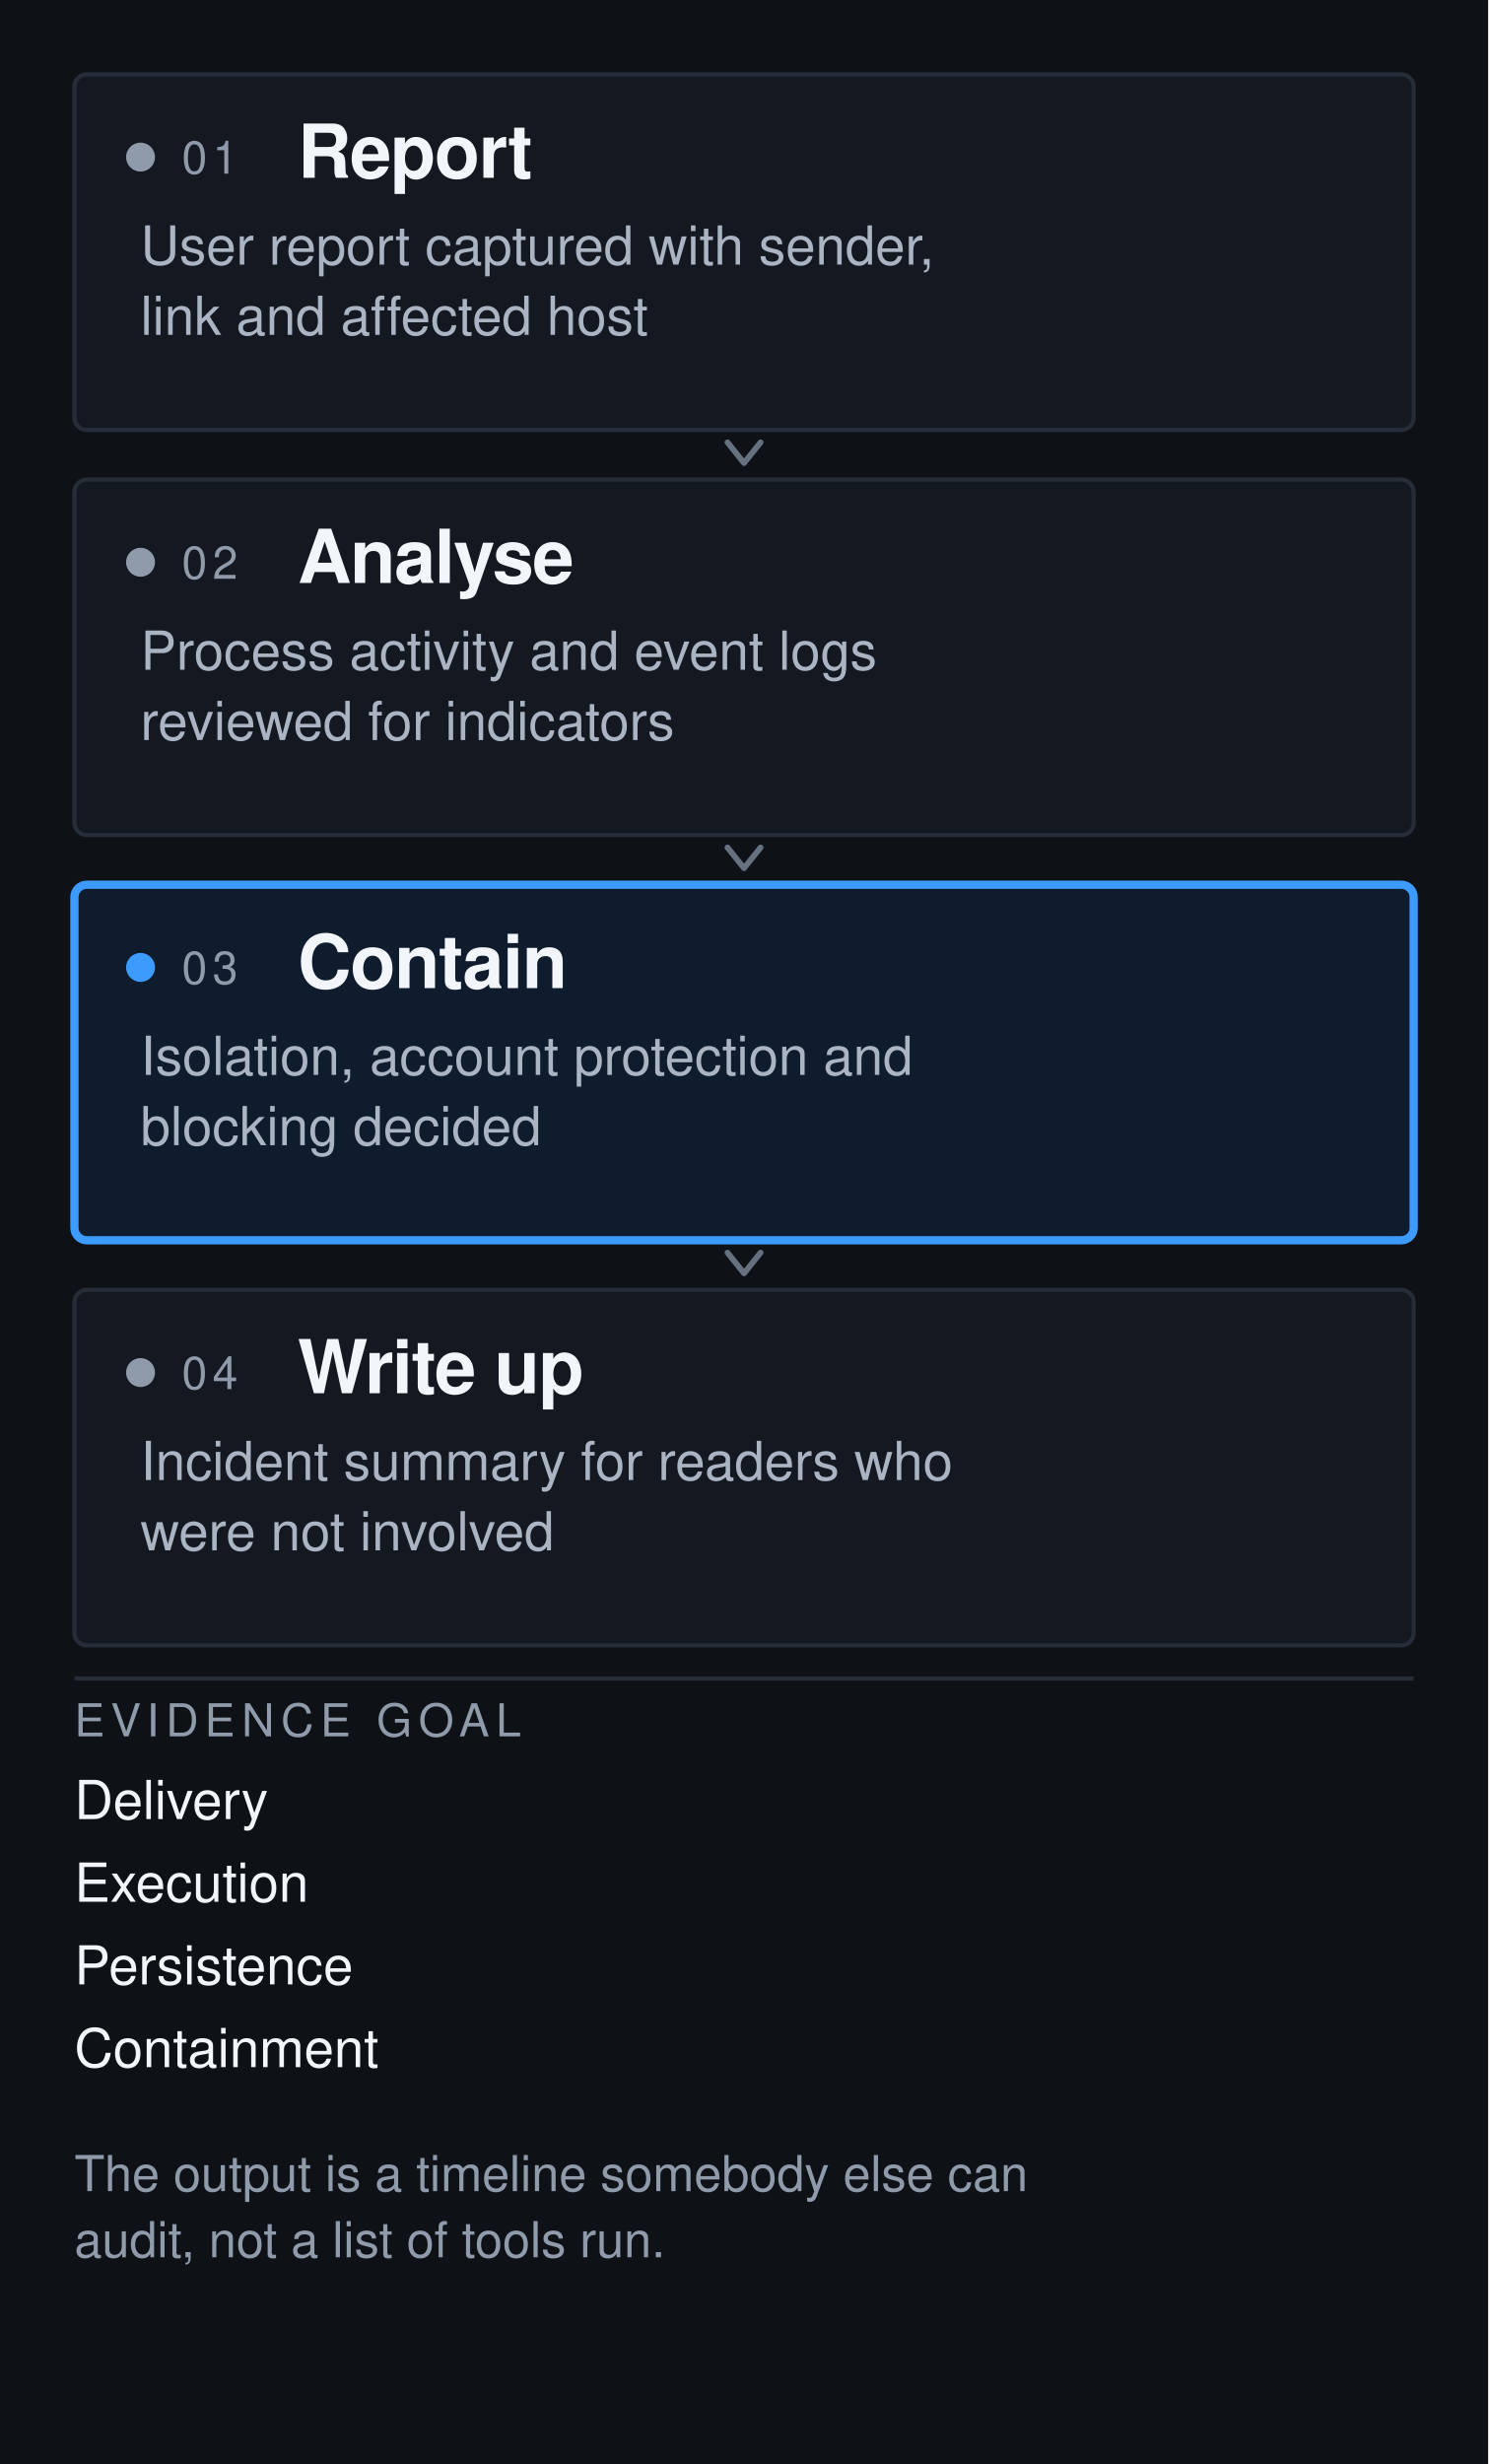
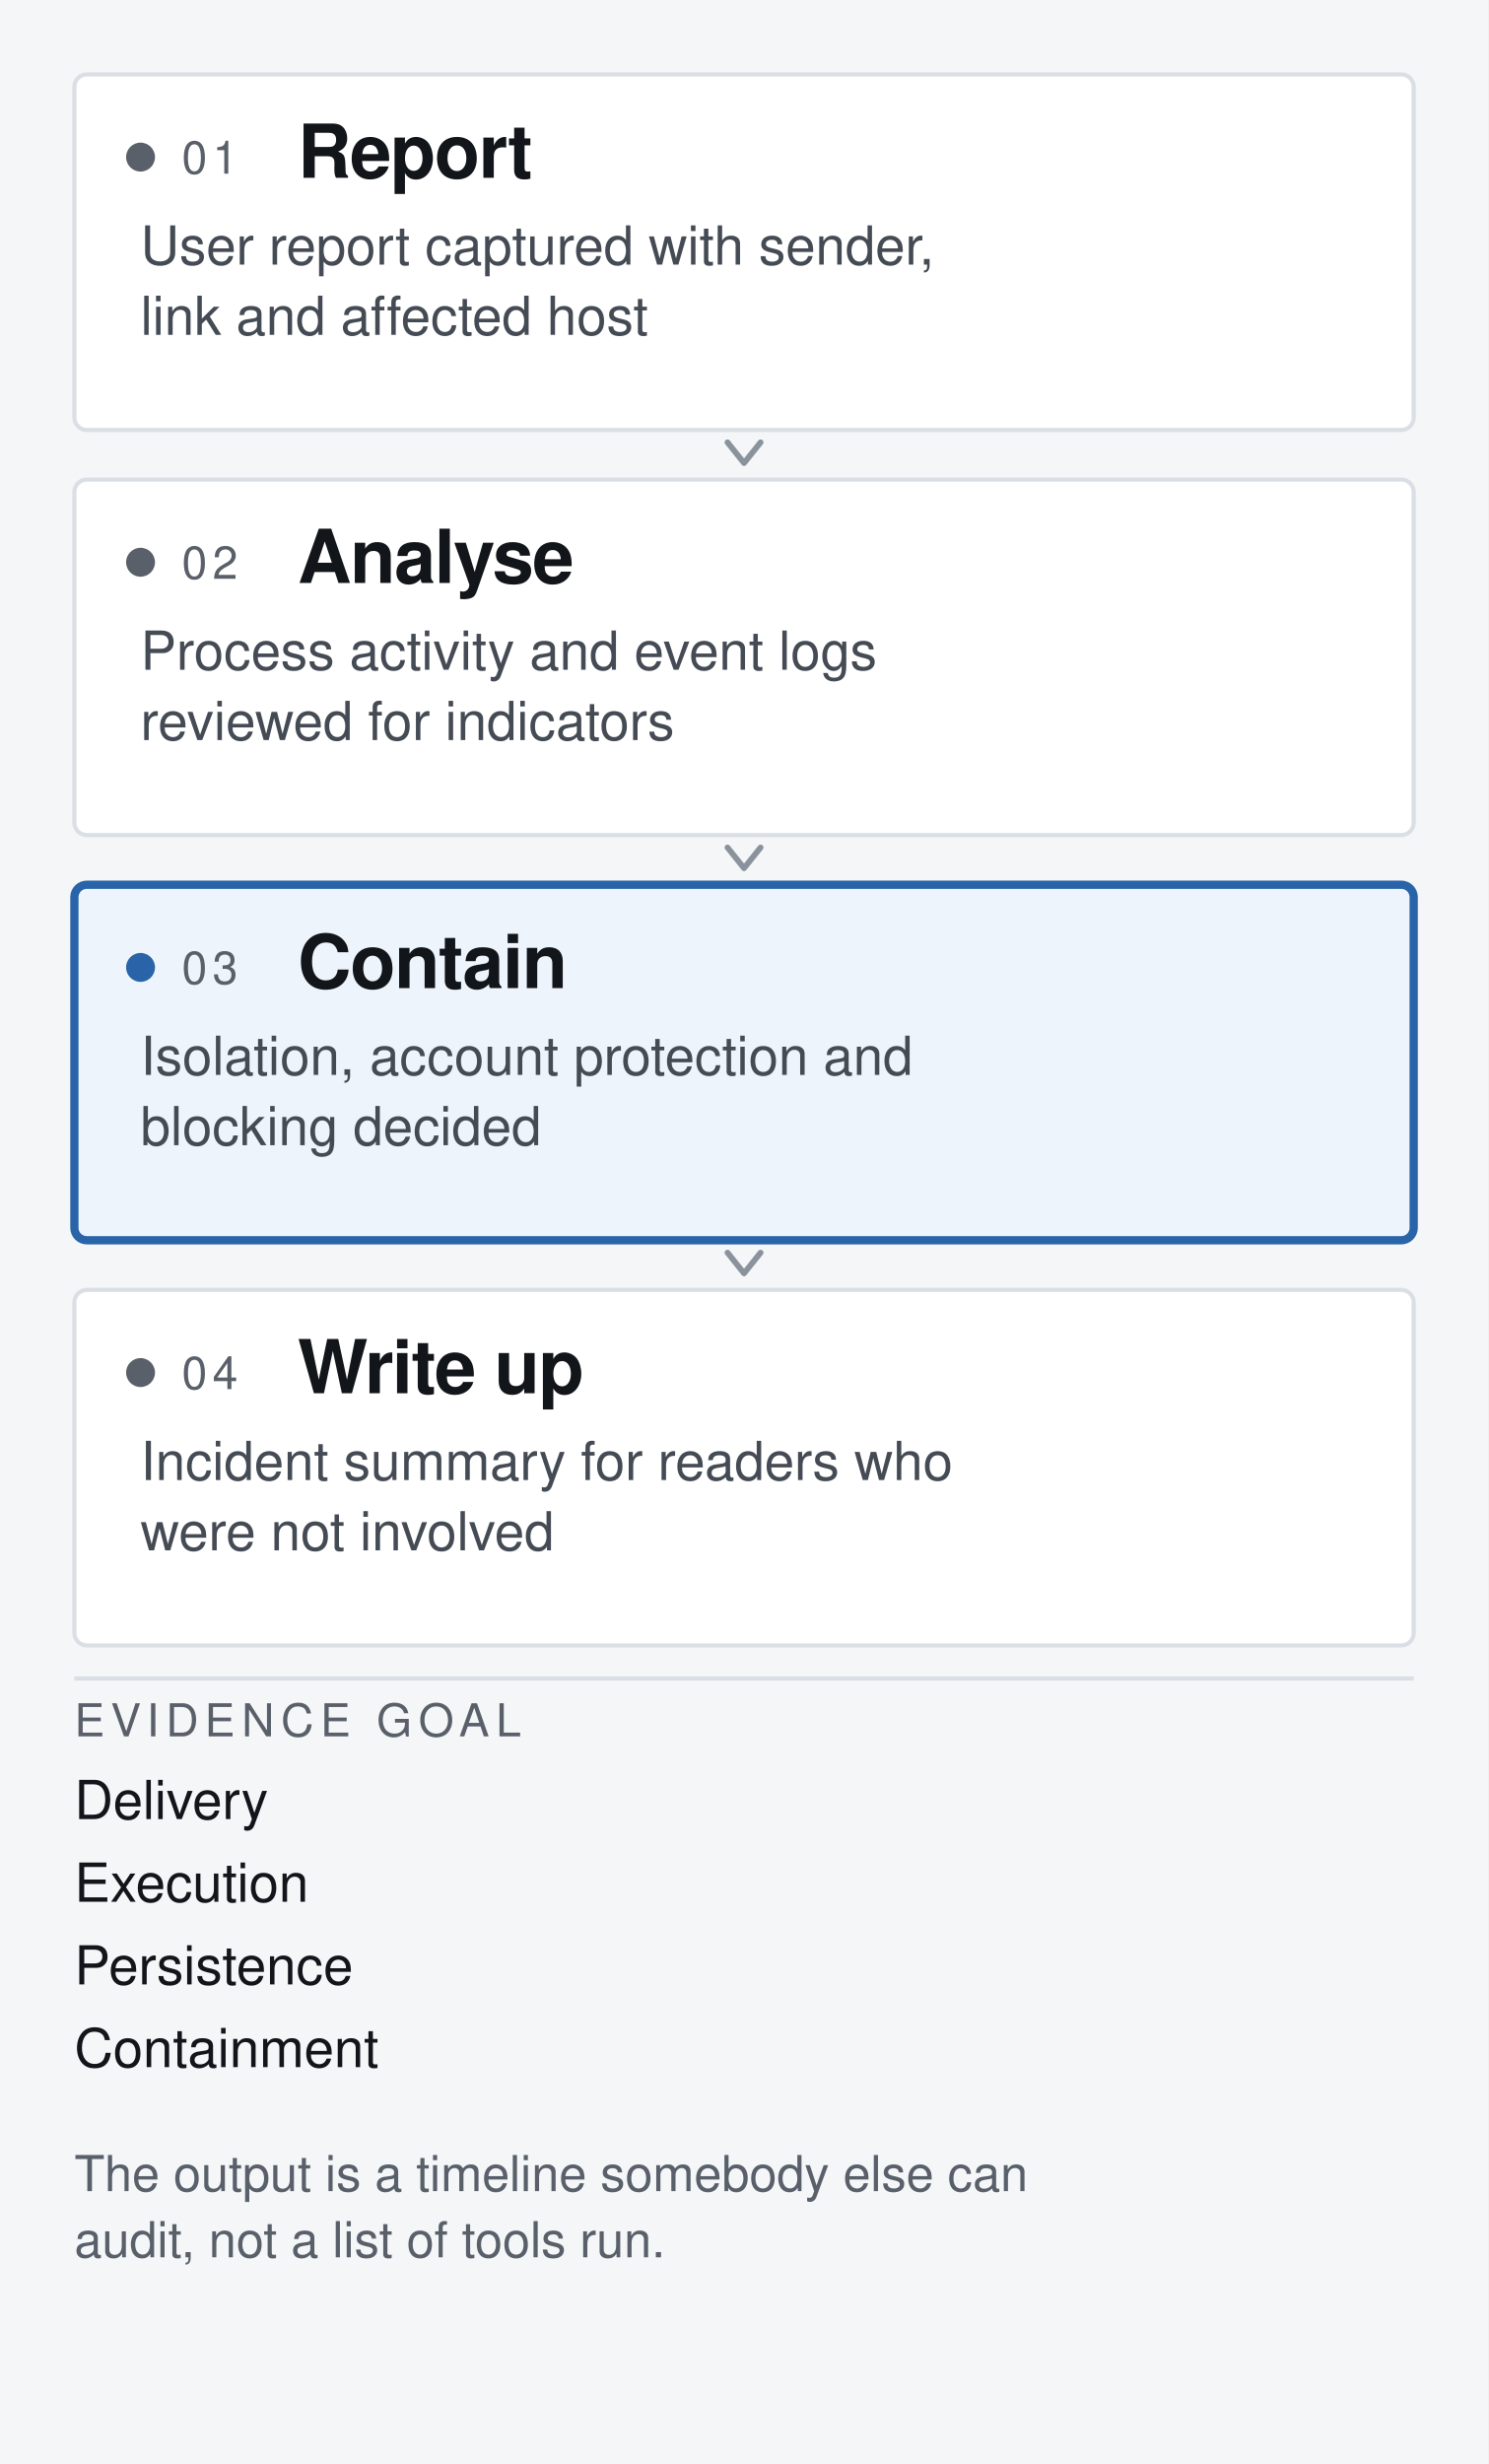
<svg xmlns="http://www.w3.org/2000/svg" viewBox="0 0 360 596" width="360" height="596" role="img" aria-label="phishing diagram">
-   <rect width="360" height="596" fill="#0e1116" />
-   <rect x="18" y="18" width="324" height="86" rx="3" fill="#141820" stroke="#262d38" stroke-width="1" />
-   <circle cx="34" cy="38" r="3.5" fill="#8f9aaa" />
-   <text x="44" y="42" font-family="'Helvetica Neue',Helvetica,Arial,sans-serif" font-size="11" letter-spacing="1.3" fill="#8f9aaa">01</text>
-   <text x="72" y="43" font-family="'Helvetica Neue',Helvetica,Arial,sans-serif" font-size="18" font-weight="600" letter-spacing="-0.3" fill="#f2f5f9">Report</text>
-   <text x="34" y="64" font-family="'Helvetica Neue',Helvetica,Arial,sans-serif" font-size="13" fill="#aab4c2">User report captured with sender,</text>
-   <text x="34" y="81" font-family="'Helvetica Neue',Helvetica,Arial,sans-serif" font-size="13" fill="#aab4c2">link and affected host</text>
-   <path d="M 176 107 l 4 5 l 4 -5" fill="none" stroke="#66717f" stroke-width="1.4" stroke-linecap="round" stroke-linejoin="round" />
-   <rect x="18" y="116" width="324" height="86" rx="3" fill="#141820" stroke="#262d38" stroke-width="1" />
-   <circle cx="34" cy="136" r="3.5" fill="#8f9aaa" />
-   <text x="44" y="140" font-family="'Helvetica Neue',Helvetica,Arial,sans-serif" font-size="11" letter-spacing="1.3" fill="#8f9aaa">02</text>
-   <text x="72" y="141" font-family="'Helvetica Neue',Helvetica,Arial,sans-serif" font-size="18" font-weight="600" letter-spacing="-0.3" fill="#f2f5f9">Analyse</text>
-   <text x="34" y="162" font-family="'Helvetica Neue',Helvetica,Arial,sans-serif" font-size="13" fill="#aab4c2">Process activity and event logs</text>
-   <text x="34" y="179" font-family="'Helvetica Neue',Helvetica,Arial,sans-serif" font-size="13" fill="#aab4c2">reviewed for indicators</text>
-   <path d="M 176 205 l 4 5 l 4 -5" fill="none" stroke="#66717f" stroke-width="1.4" stroke-linecap="round" stroke-linejoin="round" />
-   <rect x="18" y="214" width="324" height="86" rx="3" fill="#0f1c2e" stroke="#3d9bff" stroke-width="2" />
-   <circle cx="34" cy="234" r="3.5" fill="#3d9bff" />
-   <text x="44" y="238" font-family="'Helvetica Neue',Helvetica,Arial,sans-serif" font-size="11" letter-spacing="1.3" fill="#8f9aaa">03</text>
-   <text x="72" y="239" font-family="'Helvetica Neue',Helvetica,Arial,sans-serif" font-size="18" font-weight="600" letter-spacing="-0.3" fill="#f2f5f9">Contain</text>
-   <text x="34" y="260" font-family="'Helvetica Neue',Helvetica,Arial,sans-serif" font-size="13" fill="#aab4c2">Isolation, account protection and</text>
-   <text x="34" y="277" font-family="'Helvetica Neue',Helvetica,Arial,sans-serif" font-size="13" fill="#aab4c2">blocking decided</text>
-   <path d="M 176 303 l 4 5 l 4 -5" fill="none" stroke="#66717f" stroke-width="1.4" stroke-linecap="round" stroke-linejoin="round" />
-   <rect x="18" y="312" width="324" height="86" rx="3" fill="#141820" stroke="#262d38" stroke-width="1" />
-   <circle cx="34" cy="332" r="3.5" fill="#8f9aaa" />
-   <text x="44" y="336" font-family="'Helvetica Neue',Helvetica,Arial,sans-serif" font-size="11" letter-spacing="1.3" fill="#8f9aaa">04</text>
-   <text x="72" y="337" font-family="'Helvetica Neue',Helvetica,Arial,sans-serif" font-size="18" font-weight="600" letter-spacing="-0.3" fill="#f2f5f9">Write up</text>
-   <text x="34" y="358" font-family="'Helvetica Neue',Helvetica,Arial,sans-serif" font-size="13" fill="#aab4c2">Incident summary for readers who</text>
-   <text x="34" y="375" font-family="'Helvetica Neue',Helvetica,Arial,sans-serif" font-size="13" fill="#aab4c2">were not involved</text>
-   <line x1="18" y1="406" x2="342" y2="406" stroke="#262d38" stroke-width="1" />
-   <text x="18" y="420" font-family="'Helvetica Neue',Helvetica,Arial,sans-serif" font-size="11" letter-spacing="1.6" fill="#8f9aaa">EVIDENCE GOAL</text>
-   <text x="18" y="440" font-family="'Helvetica Neue',Helvetica,Arial,sans-serif" font-size="13" fill="#f2f5f9">Delivery</text>
-   <text x="18" y="460" font-family="'Helvetica Neue',Helvetica,Arial,sans-serif" font-size="13" fill="#f2f5f9">Execution</text>
-   <text x="18" y="480" font-family="'Helvetica Neue',Helvetica,Arial,sans-serif" font-size="13" fill="#f2f5f9">Persistence</text>
-   <text x="18" y="500" font-family="'Helvetica Neue',Helvetica,Arial,sans-serif" font-size="13" fill="#f2f5f9">Containment</text>
-   <text x="18" y="530" font-family="'Helvetica Neue',Helvetica,Arial,sans-serif" font-size="12" fill="#8f9aaa">The output is a timeline somebody else can</text>
-   <text x="18" y="546" font-family="'Helvetica Neue',Helvetica,Arial,sans-serif" font-size="12" fill="#8f9aaa">audit, not a list of tools run.</text>
+   <rect width="360" height="596" fill="#f4f6f8" />
+   <rect x="18" y="18" width="324" height="86" rx="3" fill="#ffffff" stroke="#d9dfe5" stroke-width="1" />
+   <circle cx="34" cy="38" r="3.5" fill="#59606a" />
+   <text x="44" y="42" font-family="'Helvetica Neue',Helvetica,Arial,sans-serif" font-size="11" letter-spacing="1.3" fill="#59606a">01</text>
+   <text x="72" y="43" font-family="'Helvetica Neue',Helvetica,Arial,sans-serif" font-size="18" font-weight="600" letter-spacing="-0.3" fill="#12151a">Report</text>
+   <text x="34" y="64" font-family="'Helvetica Neue',Helvetica,Arial,sans-serif" font-size="13" fill="#454b54">User report captured with sender,</text>
+   <text x="34" y="81" font-family="'Helvetica Neue',Helvetica,Arial,sans-serif" font-size="13" fill="#454b54">link and affected host</text>
+   <path d="M 176 107 l 4 5 l 4 -5" fill="none" stroke="#8a929c" stroke-width="1.4" stroke-linecap="round" stroke-linejoin="round" />
+   <rect x="18" y="116" width="324" height="86" rx="3" fill="#ffffff" stroke="#d9dfe5" stroke-width="1" />
+   <circle cx="34" cy="136" r="3.5" fill="#59606a" />
+   <text x="44" y="140" font-family="'Helvetica Neue',Helvetica,Arial,sans-serif" font-size="11" letter-spacing="1.3" fill="#59606a">02</text>
+   <text x="72" y="141" font-family="'Helvetica Neue',Helvetica,Arial,sans-serif" font-size="18" font-weight="600" letter-spacing="-0.3" fill="#12151a">Analyse</text>
+   <text x="34" y="162" font-family="'Helvetica Neue',Helvetica,Arial,sans-serif" font-size="13" fill="#454b54">Process activity and event logs</text>
+   <text x="34" y="179" font-family="'Helvetica Neue',Helvetica,Arial,sans-serif" font-size="13" fill="#454b54">reviewed for indicators</text>
+   <path d="M 176 205 l 4 5 l 4 -5" fill="none" stroke="#8a929c" stroke-width="1.4" stroke-linecap="round" stroke-linejoin="round" />
+   <rect x="18" y="214" width="324" height="86" rx="3" fill="#eef4fb" stroke="#2a64a8" stroke-width="2" />
+   <circle cx="34" cy="234" r="3.5" fill="#2a64a8" />
+   <text x="44" y="238" font-family="'Helvetica Neue',Helvetica,Arial,sans-serif" font-size="11" letter-spacing="1.3" fill="#59606a">03</text>
+   <text x="72" y="239" font-family="'Helvetica Neue',Helvetica,Arial,sans-serif" font-size="18" font-weight="600" letter-spacing="-0.3" fill="#12151a">Contain</text>
+   <text x="34" y="260" font-family="'Helvetica Neue',Helvetica,Arial,sans-serif" font-size="13" fill="#454b54">Isolation, account protection and</text>
+   <text x="34" y="277" font-family="'Helvetica Neue',Helvetica,Arial,sans-serif" font-size="13" fill="#454b54">blocking decided</text>
+   <path d="M 176 303 l 4 5 l 4 -5" fill="none" stroke="#8a929c" stroke-width="1.4" stroke-linecap="round" stroke-linejoin="round" />
+   <rect x="18" y="312" width="324" height="86" rx="3" fill="#ffffff" stroke="#d9dfe5" stroke-width="1" />
+   <circle cx="34" cy="332" r="3.5" fill="#59606a" />
+   <text x="44" y="336" font-family="'Helvetica Neue',Helvetica,Arial,sans-serif" font-size="11" letter-spacing="1.3" fill="#59606a">04</text>
+   <text x="72" y="337" font-family="'Helvetica Neue',Helvetica,Arial,sans-serif" font-size="18" font-weight="600" letter-spacing="-0.3" fill="#12151a">Write up</text>
+   <text x="34" y="358" font-family="'Helvetica Neue',Helvetica,Arial,sans-serif" font-size="13" fill="#454b54">Incident summary for readers who</text>
+   <text x="34" y="375" font-family="'Helvetica Neue',Helvetica,Arial,sans-serif" font-size="13" fill="#454b54">were not involved</text>
+   <line x1="18" y1="406" x2="342" y2="406" stroke="#d9dfe5" stroke-width="1" />
+   <text x="18" y="420" font-family="'Helvetica Neue',Helvetica,Arial,sans-serif" font-size="11" letter-spacing="1.6" fill="#59606a">EVIDENCE GOAL</text>
+   <text x="18" y="440" font-family="'Helvetica Neue',Helvetica,Arial,sans-serif" font-size="13" fill="#12151a">Delivery</text>
+   <text x="18" y="460" font-family="'Helvetica Neue',Helvetica,Arial,sans-serif" font-size="13" fill="#12151a">Execution</text>
+   <text x="18" y="480" font-family="'Helvetica Neue',Helvetica,Arial,sans-serif" font-size="13" fill="#12151a">Persistence</text>
+   <text x="18" y="500" font-family="'Helvetica Neue',Helvetica,Arial,sans-serif" font-size="13" fill="#12151a">Containment</text>
+   <text x="18" y="530" font-family="'Helvetica Neue',Helvetica,Arial,sans-serif" font-size="12" fill="#59606a">The output is a timeline somebody else can</text>
+   <text x="18" y="546" font-family="'Helvetica Neue',Helvetica,Arial,sans-serif" font-size="12" fill="#59606a">audit, not a list of tools run.</text>
</svg>
